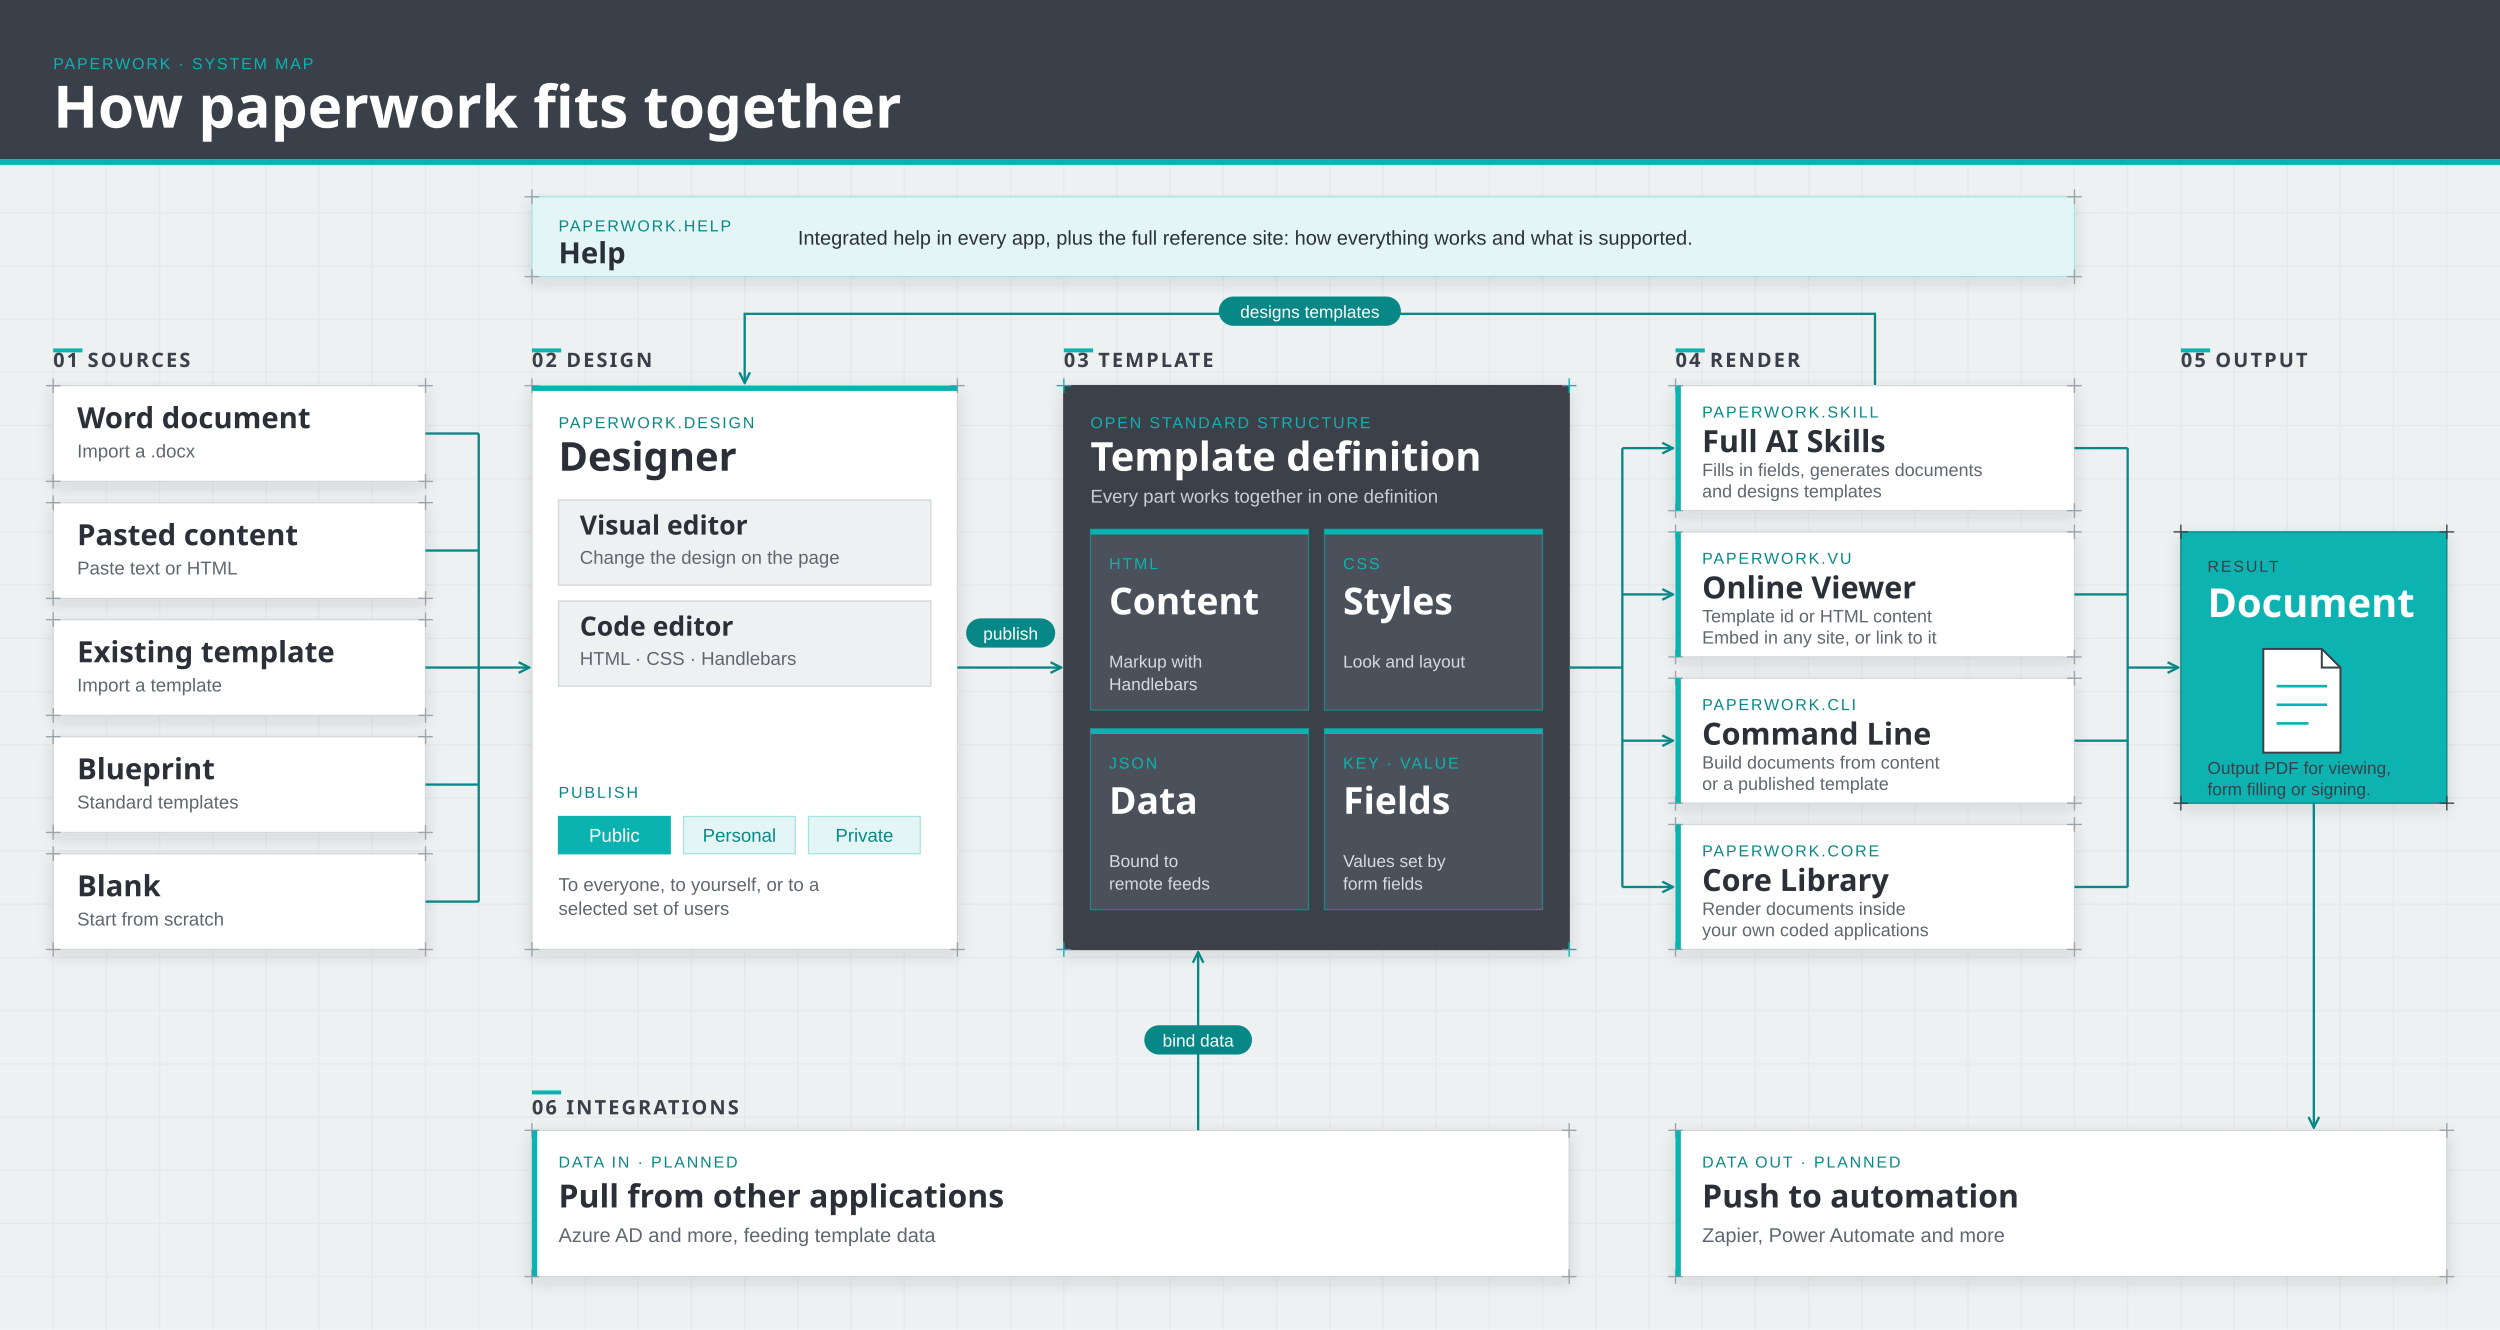
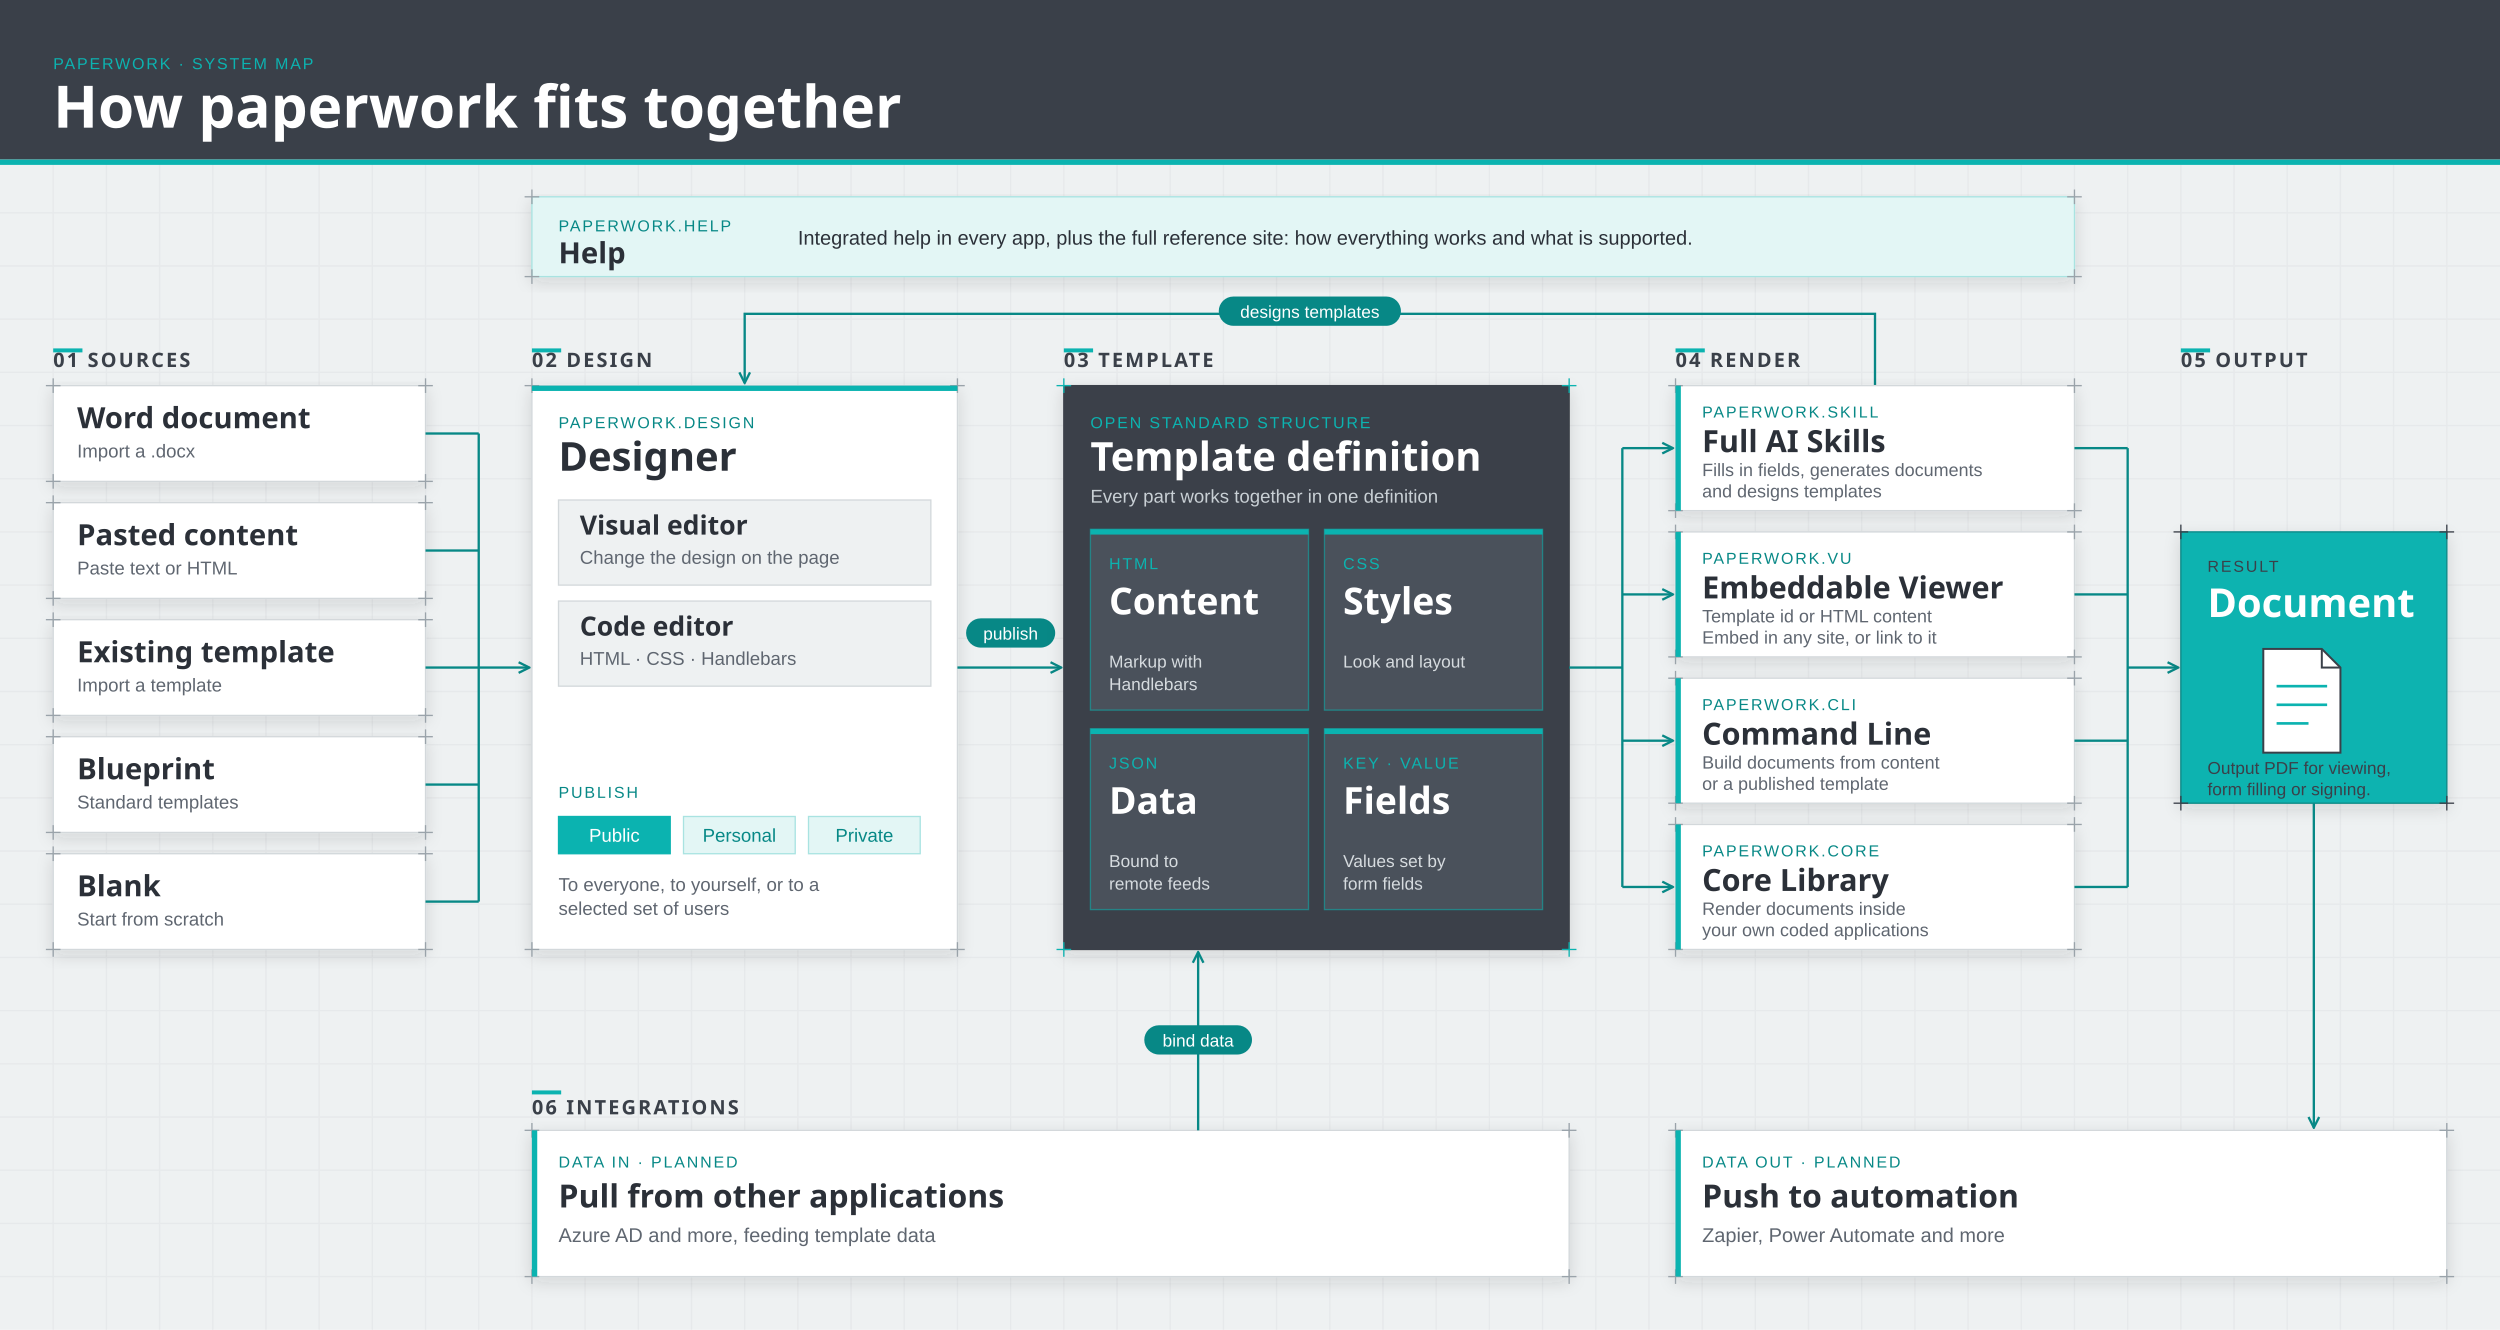
<svg xmlns="http://www.w3.org/2000/svg" width="1880" height="1000" viewBox="0 0 1880 1000" role="img" aria-label="Paperwork system map">
  <rect width="1880" height="1000" fill="#ffffff" />
  <defs>
    <marker id="ah-l" viewBox="0 0 10 10" refX="9" refY="5" markerWidth="10" markerHeight="10" markerUnits="userSpaceOnUse" orient="auto">
      <path d="M1 1L9 5L1 9" fill="none" stroke="#078886" stroke-width="1.75" />
    </marker>
    <marker id="ahL-l" viewBox="0 0 10 10" refX="9" refY="5" markerWidth="10" markerHeight="10" markerUnits="userSpaceOnUse" orient="auto">
      <path d="M1 1L9 5L1 9" fill="none" stroke="#0bb3b0" stroke-width="1.75" />
    </marker>
    <filter id="sh-l" x="-10%" y="-10%" width="120%" height="130%">
      <feDropShadow dx="0" dy="4" stdDeviation="6" flood-color="#2b3038" flood-opacity=".14" />
    </filter>
  </defs>
  <rect width="1880" height="1000" fill="#eef1f2" />
  <path d="M40 0V1000M80 0V1000M120 0V1000M160 0V1000M200 0V1000M240 0V1000M280 0V1000M320 0V1000M360 0V1000M400 0V1000M440 0V1000M480 0V1000M520 0V1000M560 0V1000M600 0V1000M640 0V1000M680 0V1000M720 0V1000M760 0V1000M800 0V1000M840 0V1000M880 0V1000M920 0V1000M960 0V1000M1000 0V1000M1040 0V1000M1080 0V1000M1120 0V1000M1160 0V1000M1200 0V1000M1240 0V1000M1280 0V1000M1320 0V1000M1360 0V1000M1400 0V1000M1440 0V1000M1480 0V1000M1520 0V1000M1560 0V1000M1600 0V1000M1640 0V1000M1680 0V1000M1720 0V1000M1760 0V1000M1800 0V1000M1840 0V1000M0 40H1880M0 80H1880M0 120H1880M0 160H1880M0 200H1880M0 240H1880M0 280H1880M0 320H1880M0 360H1880M0 400H1880M0 440H1880M0 480H1880M0 520H1880M0 560H1880M0 600H1880M0 640H1880M0 680H1880M0 720H1880M0 760H1880M0 800H1880M0 840H1880M0 880H1880M0 920H1880M0 960H1880" stroke="#3a4049" stroke-opacity=".045" stroke-width="1" />
  <rect width="1880" height="120" fill="#3a4049" />
  <rect y="120" width="1880" height="4" fill="#0bb3b0" />
  <text x="40" y="52" font-family="Barlow,Arial,sans-serif" font-size="12" font-weight="500" fill="#0bb3b0" letter-spacing="1.4">PAPERWORK · SYSTEM MAP</text>
  <text x="40" y="96" font-family="'Barlow Condensed','Arial Narrow',sans-serif" font-size="44" font-weight="600" fill="#fff">How paperwork fits together</text>
  <rect x="400" y="148" width="1160" height="60" fill="#e3f6f5" stroke="#a9e3e1" stroke-width="1" filter="url(#sh-l)" />
  <path d="M394.5 148h11M400 142.5v11" stroke="#9aa3aa" stroke-width="1" />
  <path d="M1554.5 148h11M1560 142.5v11" stroke="#9aa3aa" stroke-width="1" />
  <path d="M394.5 208h11M400 202.5v11" stroke="#9aa3aa" stroke-width="1" />
  <path d="M1554.5 208h11M1560 202.5v11" stroke="#9aa3aa" stroke-width="1" />
  <text x="420" y="174" font-family="Barlow,Arial,sans-serif" font-size="12" font-weight="500" fill="#078886" letter-spacing="1.4">PAPERWORK.HELP</text>
  <text x="420" y="198" font-family="'Barlow Condensed','Arial Narrow',sans-serif" font-size="22" font-weight="600" fill="#2b3038">Help</text>
  <text x="600" y="184" font-family="Barlow,Arial,sans-serif" font-size="15" font-weight="400" fill="#2b3038">Integrated help in every app, plus the full reference site: how everything works and what is supported.</text>
  <rect x="40" y="262" width="22" height="3" fill="#0bb3b0" />
  <text x="40" y="276" font-family="'Barlow Condensed','Arial Narrow',sans-serif" font-size="15" font-weight="600" fill="#3a4049" letter-spacing="1.6">01  SOURCES</text>
  <rect x="400" y="262" width="22" height="3" fill="#0bb3b0" />
  <text x="400" y="276" font-family="'Barlow Condensed','Arial Narrow',sans-serif" font-size="15" font-weight="600" fill="#3a4049" letter-spacing="1.6">02  DESIGN</text>
  <rect x="800" y="262" width="22" height="3" fill="#0bb3b0" />
  <text x="800" y="276" font-family="'Barlow Condensed','Arial Narrow',sans-serif" font-size="15" font-weight="600" fill="#3a4049" letter-spacing="1.6">03  TEMPLATE</text>
  <rect x="1260" y="262" width="22" height="3" fill="#0bb3b0" />
  <text x="1260" y="276" font-family="'Barlow Condensed','Arial Narrow',sans-serif" font-size="15" font-weight="600" fill="#3a4049" letter-spacing="1.6">04  RENDER</text>
  <rect x="1640" y="262" width="22" height="3" fill="#0bb3b0" />
  <text x="1640" y="276" font-family="'Barlow Condensed','Arial Narrow',sans-serif" font-size="15" font-weight="600" fill="#3a4049" letter-spacing="1.6">05  OUTPUT</text>
  <rect x="40" y="290" width="280" height="72" fill="#ffffff" stroke="#d3d8db" stroke-width="1" filter="url(#sh-l)" />
  <path d="M34.5 290h11M40 284.5v11" stroke="#9aa3aa" stroke-width="1" />
  <path d="M314.5 290h11M320 284.5v11" stroke="#9aa3aa" stroke-width="1" />
  <path d="M34.5 362h11M40 356.5v11" stroke="#9aa3aa" stroke-width="1" />
  <path d="M314.5 362h11M320 356.5v11" stroke="#9aa3aa" stroke-width="1" />
  <text x="58" y="322" font-family="'Barlow Condensed','Arial Narrow',sans-serif" font-size="22" font-weight="600" fill="#2b3038">Word document</text>
  <text x="58" y="344" font-family="Barlow,Arial,sans-serif" font-size="14" font-weight="400" fill="#5f6670">Import a .docx</text>
  <path d="M320 326H360" fill="none" stroke="#078886" stroke-width="1.75" />
  <rect x="40" y="378" width="280" height="72" fill="#ffffff" stroke="#d3d8db" stroke-width="1" filter="url(#sh-l)" />
  <path d="M34.5 378h11M40 372.5v11" stroke="#9aa3aa" stroke-width="1" />
  <path d="M314.5 378h11M320 372.5v11" stroke="#9aa3aa" stroke-width="1" />
  <path d="M34.5 450h11M40 444.5v11" stroke="#9aa3aa" stroke-width="1" />
  <path d="M314.5 450h11M320 444.5v11" stroke="#9aa3aa" stroke-width="1" />
  <text x="58" y="410" font-family="'Barlow Condensed','Arial Narrow',sans-serif" font-size="22" font-weight="600" fill="#2b3038">Pasted content</text>
  <text x="58" y="432" font-family="Barlow,Arial,sans-serif" font-size="14" font-weight="400" fill="#5f6670">Paste text or HTML</text>
  <path d="M320 414H360" fill="none" stroke="#078886" stroke-width="1.75" />
  <rect x="40" y="466" width="280" height="72" fill="#ffffff" stroke="#d3d8db" stroke-width="1" filter="url(#sh-l)" />
  <path d="M34.5 466h11M40 460.5v11" stroke="#9aa3aa" stroke-width="1" />
  <path d="M314.5 466h11M320 460.5v11" stroke="#9aa3aa" stroke-width="1" />
  <path d="M34.5 538h11M40 532.5v11" stroke="#9aa3aa" stroke-width="1" />
  <path d="M314.5 538h11M320 532.5v11" stroke="#9aa3aa" stroke-width="1" />
  <text x="58" y="498" font-family="'Barlow Condensed','Arial Narrow',sans-serif" font-size="22" font-weight="600" fill="#2b3038">Existing template</text>
  <text x="58" y="520" font-family="Barlow,Arial,sans-serif" font-size="14" font-weight="400" fill="#5f6670">Import a template</text>
  <path d="M320 502H360" fill="none" stroke="#078886" stroke-width="1.75" />
  <rect x="40" y="554" width="280" height="72" fill="#ffffff" stroke="#d3d8db" stroke-width="1" filter="url(#sh-l)" />
  <path d="M34.5 554h11M40 548.5v11" stroke="#9aa3aa" stroke-width="1" />
  <path d="M314.5 554h11M320 548.5v11" stroke="#9aa3aa" stroke-width="1" />
  <path d="M34.5 626h11M40 620.5v11" stroke="#9aa3aa" stroke-width="1" />
  <path d="M314.5 626h11M320 620.5v11" stroke="#9aa3aa" stroke-width="1" />
  <text x="58" y="586" font-family="'Barlow Condensed','Arial Narrow',sans-serif" font-size="22" font-weight="600" fill="#2b3038">Blueprint</text>
  <text x="58" y="608" font-family="Barlow,Arial,sans-serif" font-size="14" font-weight="400" fill="#5f6670">Standard templates</text>
  <path d="M320 590H360" fill="none" stroke="#078886" stroke-width="1.75" />
  <rect x="40" y="642" width="280" height="72" fill="#ffffff" stroke="#d3d8db" stroke-width="1" filter="url(#sh-l)" />
  <path d="M34.5 642h11M40 636.5v11" stroke="#9aa3aa" stroke-width="1" />
  <path d="M314.5 642h11M320 636.5v11" stroke="#9aa3aa" stroke-width="1" />
  <path d="M34.5 714h11M40 708.5v11" stroke="#9aa3aa" stroke-width="1" />
  <path d="M314.5 714h11M320 708.5v11" stroke="#9aa3aa" stroke-width="1" />
  <text x="58" y="674" font-family="'Barlow Condensed','Arial Narrow',sans-serif" font-size="22" font-weight="600" fill="#2b3038">Blank</text>
  <text x="58" y="696" font-family="Barlow,Arial,sans-serif" font-size="14" font-weight="400" fill="#5f6670">Start from scratch</text>
  <path d="M320 678H360" fill="none" stroke="#078886" stroke-width="1.75" />
  <path d="M360 326V678" fill="none" stroke="#078886" stroke-width="1.75" />
  <path d="M360 502H398" fill="none" stroke="#078886" stroke-width="1.75" marker-end="url(#ah-l)" />
  <rect x="400" y="290" width="320" height="424" fill="#ffffff" stroke="#d3d8db" stroke-width="1" filter="url(#sh-l)" />
  <path d="M394.5 290h11M400 284.5v11" stroke="#9aa3aa" stroke-width="1" />
  <path d="M714.5 290h11M720 284.5v11" stroke="#9aa3aa" stroke-width="1" />
  <path d="M394.5 714h11M400 708.5v11" stroke="#9aa3aa" stroke-width="1" />
  <path d="M714.5 714h11M720 708.5v11" stroke="#9aa3aa" stroke-width="1" />
  <rect x="400" y="290" width="320" height="4" fill="#0bb3b0" />
  <text x="420" y="322" font-family="Barlow,Arial,sans-serif" font-size="12" font-weight="500" fill="#078886" letter-spacing="1.4">PAPERWORK.DESIGN</text>
  <text x="420" y="354" font-family="'Barlow Condensed','Arial Narrow',sans-serif" font-size="30" font-weight="600" fill="#2b3038">Designer</text>
  <rect x="420" y="376" width="280" height="64" fill="#eef1f2" stroke="#d3d8db" stroke-width="1" />
  <text x="436" y="402" font-family="'Barlow Condensed','Arial Narrow',sans-serif" font-size="20" font-weight="600" fill="#2b3038">Visual editor</text>
  <text x="436" y="424" font-family="Barlow,Arial,sans-serif" font-size="14" font-weight="400" fill="#5f6670">Change the design on the page</text>
  <rect x="420" y="452" width="280" height="64" fill="#eef1f2" stroke="#d3d8db" stroke-width="1" />
  <text x="436" y="478" font-family="'Barlow Condensed','Arial Narrow',sans-serif" font-size="20" font-weight="600" fill="#2b3038">Code editor</text>
  <text x="436" y="500" font-family="Barlow,Arial,sans-serif" font-size="14" font-weight="400" fill="#5f6670">HTML · CSS · Handlebars</text>
  <text x="420" y="600" font-family="Barlow,Arial,sans-serif" font-size="12" font-weight="500" fill="#078886" letter-spacing="1.4">PUBLISH</text>
  <rect x="420" y="614" width="84" height="28" fill="#0bb3b0" stroke="#0bb3b0" />
  <text x="462" y="633" font-family="Barlow,Arial,sans-serif" font-size="14" font-weight="500" fill="#fff" text-anchor="middle">Public</text>
  <rect x="514" y="614" width="84" height="28" fill="#e3f6f5" stroke="#a9e3e1" />
  <text x="556" y="633" font-family="Barlow,Arial,sans-serif" font-size="14" font-weight="500" fill="#078886" text-anchor="middle">Personal</text>
  <rect x="608" y="614" width="84" height="28" fill="#e3f6f5" stroke="#a9e3e1" />
  <text x="650" y="633" font-family="Barlow,Arial,sans-serif" font-size="14" font-weight="500" fill="#078886" text-anchor="middle">Private</text>
  <text x="420" y="670" font-family="Barlow,Arial,sans-serif" font-size="14" font-weight="400" fill="#5f6670">To everyone, to yourself, or to a</text>
  <text x="420" y="688" font-family="Barlow,Arial,sans-serif" font-size="14" font-weight="400" fill="#5f6670">selected set of users</text>
  <path d="M720 502H798" fill="none" stroke="#078886" stroke-width="1.75" marker-end="url(#ah-l)" />
  <rect x="726.5" y="465" width="67" height="22" rx="11" fill="#078886" />
  <text x="760" y="481" font-family="Barlow,Arial,sans-serif" font-size="13" font-weight="500" fill="#fff" text-anchor="middle">publish</text>
  <rect x="800" y="290" width="380" height="424" fill="#3a4049" stroke="#3a4049" stroke-width="1" filter="url(#sh-l)" />
  <path d="M794.5 290h11M800 284.5v11" stroke="#0bb3b0" stroke-width="1" />
  <path d="M1174.5 290h11M1180 284.5v11" stroke="#0bb3b0" stroke-width="1" />
  <path d="M794.5 714h11M800 708.5v11" stroke="#0bb3b0" stroke-width="1" />
  <path d="M1174.5 714h11M1180 708.5v11" stroke="#0bb3b0" stroke-width="1" />
  <text x="820" y="322" font-family="Barlow,Arial,sans-serif" font-size="12" font-weight="500" fill="#0bb3b0" letter-spacing="1.4">OPEN STANDARD STRUCTURE</text>
  <text x="820" y="354" font-family="'Barlow Condensed','Arial Narrow',sans-serif" font-size="30" font-weight="600" fill="#fff">Template definition</text>
  <text x="820" y="378" font-family="Barlow,Arial,sans-serif" font-size="14" font-weight="400" fill="#c9d0d5">Every part works together in one definition</text>
  <rect x="820" y="398" width="164" height="136" fill="#4a515b" stroke="#0bb3b0" stroke-opacity=".55" />
  <rect x="820" y="398" width="164" height="4" fill="#0bb3b0" />
  <text x="834" y="428" font-family="Barlow,Arial,sans-serif" font-size="12" font-weight="500" fill="#0bb3b0" letter-spacing="1.4">HTML</text>
  <text x="834" y="462" font-family="'Barlow Condensed','Arial Narrow',sans-serif" font-size="28" font-weight="600" fill="#fff">Content</text>
  <text x="834" y="502" font-family="Barlow,Arial,sans-serif" font-size="13" font-weight="400" fill="#d6dbdf">Markup with</text>
  <text x="834" y="519" font-family="Barlow,Arial,sans-serif" font-size="13" font-weight="400" fill="#d6dbdf">Handlebars</text>
  <rect x="996" y="398" width="164" height="136" fill="#4a515b" stroke="#0bb3b0" stroke-opacity=".55" />
  <rect x="996" y="398" width="164" height="4" fill="#0bb3b0" />
  <text x="1010" y="428" font-family="Barlow,Arial,sans-serif" font-size="12" font-weight="500" fill="#0bb3b0" letter-spacing="1.4">CSS</text>
  <text x="1010" y="462" font-family="'Barlow Condensed','Arial Narrow',sans-serif" font-size="28" font-weight="600" fill="#fff">Styles</text>
  <text x="1010" y="502" font-family="Barlow,Arial,sans-serif" font-size="13" font-weight="400" fill="#d6dbdf">Look and layout</text>
  <rect x="820" y="548" width="164" height="136" fill="#4a515b" stroke="#0bb3b0" stroke-opacity=".55" />
  <rect x="820" y="548" width="164" height="4" fill="#0bb3b0" />
  <text x="834" y="578" font-family="Barlow,Arial,sans-serif" font-size="12" font-weight="500" fill="#0bb3b0" letter-spacing="1.4">JSON</text>
  <text x="834" y="612" font-family="'Barlow Condensed','Arial Narrow',sans-serif" font-size="28" font-weight="600" fill="#fff">Data</text>
  <text x="834" y="652" font-family="Barlow,Arial,sans-serif" font-size="13" font-weight="400" fill="#d6dbdf">Bound to</text>
  <text x="834" y="669" font-family="Barlow,Arial,sans-serif" font-size="13" font-weight="400" fill="#d6dbdf">remote feeds</text>
  <rect x="996" y="548" width="164" height="136" fill="#4a515b" stroke="#0bb3b0" stroke-opacity=".55" />
  <rect x="996" y="548" width="164" height="4" fill="#0bb3b0" />
  <text x="1010" y="578" font-family="Barlow,Arial,sans-serif" font-size="12" font-weight="500" fill="#0bb3b0" letter-spacing="1.4">KEY · VALUE</text>
  <text x="1010" y="612" font-family="'Barlow Condensed','Arial Narrow',sans-serif" font-size="28" font-weight="600" fill="#fff">Fields</text>
  <text x="1010" y="652" font-family="Barlow,Arial,sans-serif" font-size="13" font-weight="400" fill="#d6dbdf">Values set by</text>
  <text x="1010" y="669" font-family="Barlow,Arial,sans-serif" font-size="13" font-weight="400" fill="#d6dbdf">form fields</text>
  <path d="M1410 290V236H560V288" fill="none" stroke="#078886" stroke-width="1.75" marker-end="url(#ah-l)" />
  <rect x="916.5" y="223" width="137" height="22" rx="11" fill="#078886" />
  <text x="985" y="239" font-family="Barlow,Arial,sans-serif" font-size="13" font-weight="500" fill="#fff" text-anchor="middle">designs templates</text>
  <path d="M1600 502H1638" fill="none" stroke="#078886" stroke-width="1.75" marker-end="url(#ah-l)" />
  <rect x="1640" y="400" width="200" height="204" fill="#0bb3b0" stroke="#078886" stroke-width="1" filter="url(#sh-l)" />
  <path d="M1634.5 400h11M1640 394.5v11" stroke="#3a4049" stroke-width="1" />
  <path d="M1834.5 400h11M1840 394.5v11" stroke="#3a4049" stroke-width="1" />
  <path d="M1634.5 604h11M1640 598.5v11" stroke="#3a4049" stroke-width="1" />
  <path d="M1834.5 604h11M1840 598.5v11" stroke="#3a4049" stroke-width="1" />
  <text x="1660" y="430" font-family="Barlow,Arial,sans-serif" font-size="12" font-weight="500" fill="#3a4049" letter-spacing="1.4">RESULT</text>
  <text x="1660" y="464" font-family="'Barlow Condensed','Arial Narrow',sans-serif" font-size="30" font-weight="600" fill="#fff">Document</text>
  <path d="M1702 488h44l14 14v64h-58z" fill="#fff" stroke="#3a4049" stroke-width="1.5" />
  <path d="M1746 488v14h14" fill="none" stroke="#3a4049" stroke-width="1.5" />
  <path d="M1712 516h38M1712 530h38M1712 544h24" stroke="#0bb3b0" stroke-width="2" />
  <text x="1660" y="582" font-family="Barlow,Arial,sans-serif" font-size="13" font-weight="500" fill="#3a4049">Output PDF for viewing,</text>
  <text x="1660" y="598" font-family="Barlow,Arial,sans-serif" font-size="13" font-weight="500" fill="#3a4049">form filling or signing.</text>
  <text x="400" y="838" font-family="'Barlow Condensed','Arial Narrow',sans-serif" font-size="15" font-weight="600" fill="#3a4049" letter-spacing="1.6">06  INTEGRATIONS</text>
  <rect x="400" y="820" width="22" height="3" fill="#0bb3b0" />
  <rect x="400" y="850" width="780" height="110" fill="#ffffff" stroke="#d3d8db" stroke-width="1" filter="url(#sh-l)" />
  <path d="M394.5 850h11M400 844.5v11" stroke="#9aa3aa" stroke-width="1" />
  <path d="M1174.5 850h11M1180 844.5v11" stroke="#9aa3aa" stroke-width="1" />
  <path d="M394.5 960h11M400 954.5v11" stroke="#9aa3aa" stroke-width="1" />
  <path d="M1174.5 960h11M1180 954.5v11" stroke="#9aa3aa" stroke-width="1" />
  <rect x="400" y="850" width="4" height="110" fill="#0bb3b0" />
  <text x="420" y="878" font-family="Barlow,Arial,sans-serif" font-size="12" font-weight="500" fill="#078886" letter-spacing="1.4">DATA IN · PLANNED</text>
  <text x="420" y="908" font-family="'Barlow Condensed','Arial Narrow',sans-serif" font-size="24" font-weight="600" fill="#2b3038">Pull from other applications</text>
  <text x="420" y="934" font-family="Barlow,Arial,sans-serif" font-size="15" font-weight="400" fill="#5f6670">Azure AD and more, feeding template data</text>
  <path d="M901 850V716" fill="none" stroke="#078886" stroke-width="1.75" marker-end="url(#ah-l)" />
  <rect x="860.5" y="771" width="81" height="22" rx="11" fill="#078886" />
  <text x="901" y="787" font-family="Barlow,Arial,sans-serif" font-size="13" font-weight="500" fill="#fff" text-anchor="middle">bind data</text>
  <rect x="1260" y="850" width="580" height="110" fill="#ffffff" stroke="#d3d8db" stroke-width="1" filter="url(#sh-l)" />
  <path d="M1254.5 850h11M1260 844.5v11" stroke="#9aa3aa" stroke-width="1" />
  <path d="M1834.5 850h11M1840 844.5v11" stroke="#9aa3aa" stroke-width="1" />
  <path d="M1254.5 960h11M1260 954.5v11" stroke="#9aa3aa" stroke-width="1" />
  <path d="M1834.5 960h11M1840 954.5v11" stroke="#9aa3aa" stroke-width="1" />
  <rect x="1260" y="850" width="4" height="110" fill="#0bb3b0" />
  <text x="1280" y="878" font-family="Barlow,Arial,sans-serif" font-size="12" font-weight="500" fill="#078886" letter-spacing="1.4">DATA OUT · PLANNED</text>
  <text x="1280" y="908" font-family="'Barlow Condensed','Arial Narrow',sans-serif" font-size="24" font-weight="600" fill="#2b3038">Push to automation</text>
  <text x="1280" y="934" font-family="Barlow,Arial,sans-serif" font-size="15" font-weight="400" fill="#5f6670">Zapier, Power Automate and more</text>
  <path d="M1740 604V848" fill="none" stroke="#078886" stroke-width="1.75" marker-end="url(#ah-l)" />
  <rect x="1260" y="290" width="300" height="94" fill="#ffffff" stroke="#d3d8db" stroke-width="1" filter="url(#sh-l)" />
  <path d="M1254.5 290h11M1260 284.5v11" stroke="#9aa3aa" stroke-width="1" />
  <path d="M1554.5 290h11M1560 284.5v11" stroke="#9aa3aa" stroke-width="1" />
  <path d="M1254.5 384h11M1260 378.5v11" stroke="#9aa3aa" stroke-width="1" />
  <path d="M1554.5 384h11M1560 378.5v11" stroke="#9aa3aa" stroke-width="1" />
  <rect x="1260" y="290" width="4" height="94" fill="#0bb3b0" />
  <text x="1280" y="314" font-family="Barlow,Arial,sans-serif" font-size="12" font-weight="500" fill="#078886" letter-spacing="1.4">PAPERWORK.SKILL</text>
  <text x="1280" y="340" font-family="'Barlow Condensed','Arial Narrow',sans-serif" font-size="23" font-weight="600" fill="#2b3038">Full AI Skills</text>
  <text x="1280" y="358" font-family="Barlow,Arial,sans-serif" font-size="13.5" font-weight="400" fill="#5f6670">Fills in fields, generates documents</text>
  <text x="1280" y="374" font-family="Barlow,Arial,sans-serif" font-size="13.5" font-weight="400" fill="#5f6670">and designs templates</text>
  <rect x="1260" y="400" width="300" height="94" fill="#ffffff" stroke="#d3d8db" stroke-width="1" filter="url(#sh-l)" />
  <path d="M1254.5 400h11M1260 394.5v11" stroke="#9aa3aa" stroke-width="1" />
  <path d="M1554.5 400h11M1560 394.5v11" stroke="#9aa3aa" stroke-width="1" />
  <path d="M1254.5 494h11M1260 488.5v11" stroke="#9aa3aa" stroke-width="1" />
  <path d="M1554.5 494h11M1560 488.5v11" stroke="#9aa3aa" stroke-width="1" />
  <rect x="1260" y="400" width="4" height="94" fill="#0bb3b0" />
  <text x="1280" y="424" font-family="Barlow,Arial,sans-serif" font-size="12" font-weight="500" fill="#078886" letter-spacing="1.4">PAPERWORK.VU</text>
-   <text x="1280" y="450" font-family="'Barlow Condensed','Arial Narrow',sans-serif" font-size="23" font-weight="600" fill="#2b3038">Online Viewer</text>
+   <text x="1280" y="450" font-family="'Barlow Condensed','Arial Narrow',sans-serif" font-size="23" font-weight="600" fill="#2b3038">Embeddable Viewer</text>
  <text x="1280" y="468" font-family="Barlow,Arial,sans-serif" font-size="13.5" font-weight="400" fill="#5f6670">Template id or HTML content</text>
  <text x="1280" y="484" font-family="Barlow,Arial,sans-serif" font-size="13.5" font-weight="400" fill="#5f6670">Embed in any site, or link to it</text>
  <rect x="1260" y="510" width="300" height="94" fill="#ffffff" stroke="#d3d8db" stroke-width="1" filter="url(#sh-l)" />
  <path d="M1254.5 510h11M1260 504.5v11" stroke="#9aa3aa" stroke-width="1" />
  <path d="M1554.5 510h11M1560 504.5v11" stroke="#9aa3aa" stroke-width="1" />
  <path d="M1254.5 604h11M1260 598.5v11" stroke="#9aa3aa" stroke-width="1" />
  <path d="M1554.5 604h11M1560 598.5v11" stroke="#9aa3aa" stroke-width="1" />
  <rect x="1260" y="510" width="4" height="94" fill="#0bb3b0" />
  <text x="1280" y="534" font-family="Barlow,Arial,sans-serif" font-size="12" font-weight="500" fill="#078886" letter-spacing="1.4">PAPERWORK.CLI</text>
  <text x="1280" y="560" font-family="'Barlow Condensed','Arial Narrow',sans-serif" font-size="23" font-weight="600" fill="#2b3038">Command Line</text>
  <text x="1280" y="578" font-family="Barlow,Arial,sans-serif" font-size="13.5" font-weight="400" fill="#5f6670">Build documents from content</text>
  <text x="1280" y="594" font-family="Barlow,Arial,sans-serif" font-size="13.5" font-weight="400" fill="#5f6670">or a published template</text>
  <rect x="1260" y="620" width="300" height="94" fill="#ffffff" stroke="#d3d8db" stroke-width="1" filter="url(#sh-l)" />
  <path d="M1254.5 620h11M1260 614.5v11" stroke="#9aa3aa" stroke-width="1" />
  <path d="M1554.5 620h11M1560 614.5v11" stroke="#9aa3aa" stroke-width="1" />
  <path d="M1254.5 714h11M1260 708.5v11" stroke="#9aa3aa" stroke-width="1" />
  <path d="M1554.5 714h11M1560 708.5v11" stroke="#9aa3aa" stroke-width="1" />
  <rect x="1260" y="620" width="4" height="94" fill="#0bb3b0" />
  <text x="1280" y="644" font-family="Barlow,Arial,sans-serif" font-size="12" font-weight="500" fill="#078886" letter-spacing="1.4">PAPERWORK.CORE</text>
  <text x="1280" y="670" font-family="'Barlow Condensed','Arial Narrow',sans-serif" font-size="23" font-weight="600" fill="#2b3038">Core Library</text>
  <text x="1280" y="688" font-family="Barlow,Arial,sans-serif" font-size="13.5" font-weight="400" fill="#5f6670">Render documents inside</text>
  <text x="1280" y="704" font-family="Barlow,Arial,sans-serif" font-size="13.5" font-weight="400" fill="#5f6670">your own coded applications</text>
  <path d="M1180 502H1220" fill="none" stroke="#078886" stroke-width="1.75" />
  <path d="M1220 337V667" fill="none" stroke="#078886" stroke-width="1.75" />
  <path d="M1220 337H1258" fill="none" stroke="#078886" stroke-width="1.75" marker-end="url(#ah-l)" />
  <path d="M1220 447H1258" fill="none" stroke="#078886" stroke-width="1.75" marker-end="url(#ah-l)" />
  <path d="M1220 557H1258" fill="none" stroke="#078886" stroke-width="1.75" marker-end="url(#ah-l)" />
  <path d="M1220 667H1258" fill="none" stroke="#078886" stroke-width="1.75" marker-end="url(#ah-l)" />
  <path d="M1560 337H1600" fill="none" stroke="#078886" stroke-width="1.75" />
  <path d="M1560 447H1600" fill="none" stroke="#078886" stroke-width="1.75" />
  <path d="M1560 557H1600" fill="none" stroke="#078886" stroke-width="1.75" />
  <path d="M1560 667H1600" fill="none" stroke="#078886" stroke-width="1.75" />
  <path d="M1600 337V667" fill="none" stroke="#078886" stroke-width="1.75" />
</svg>
